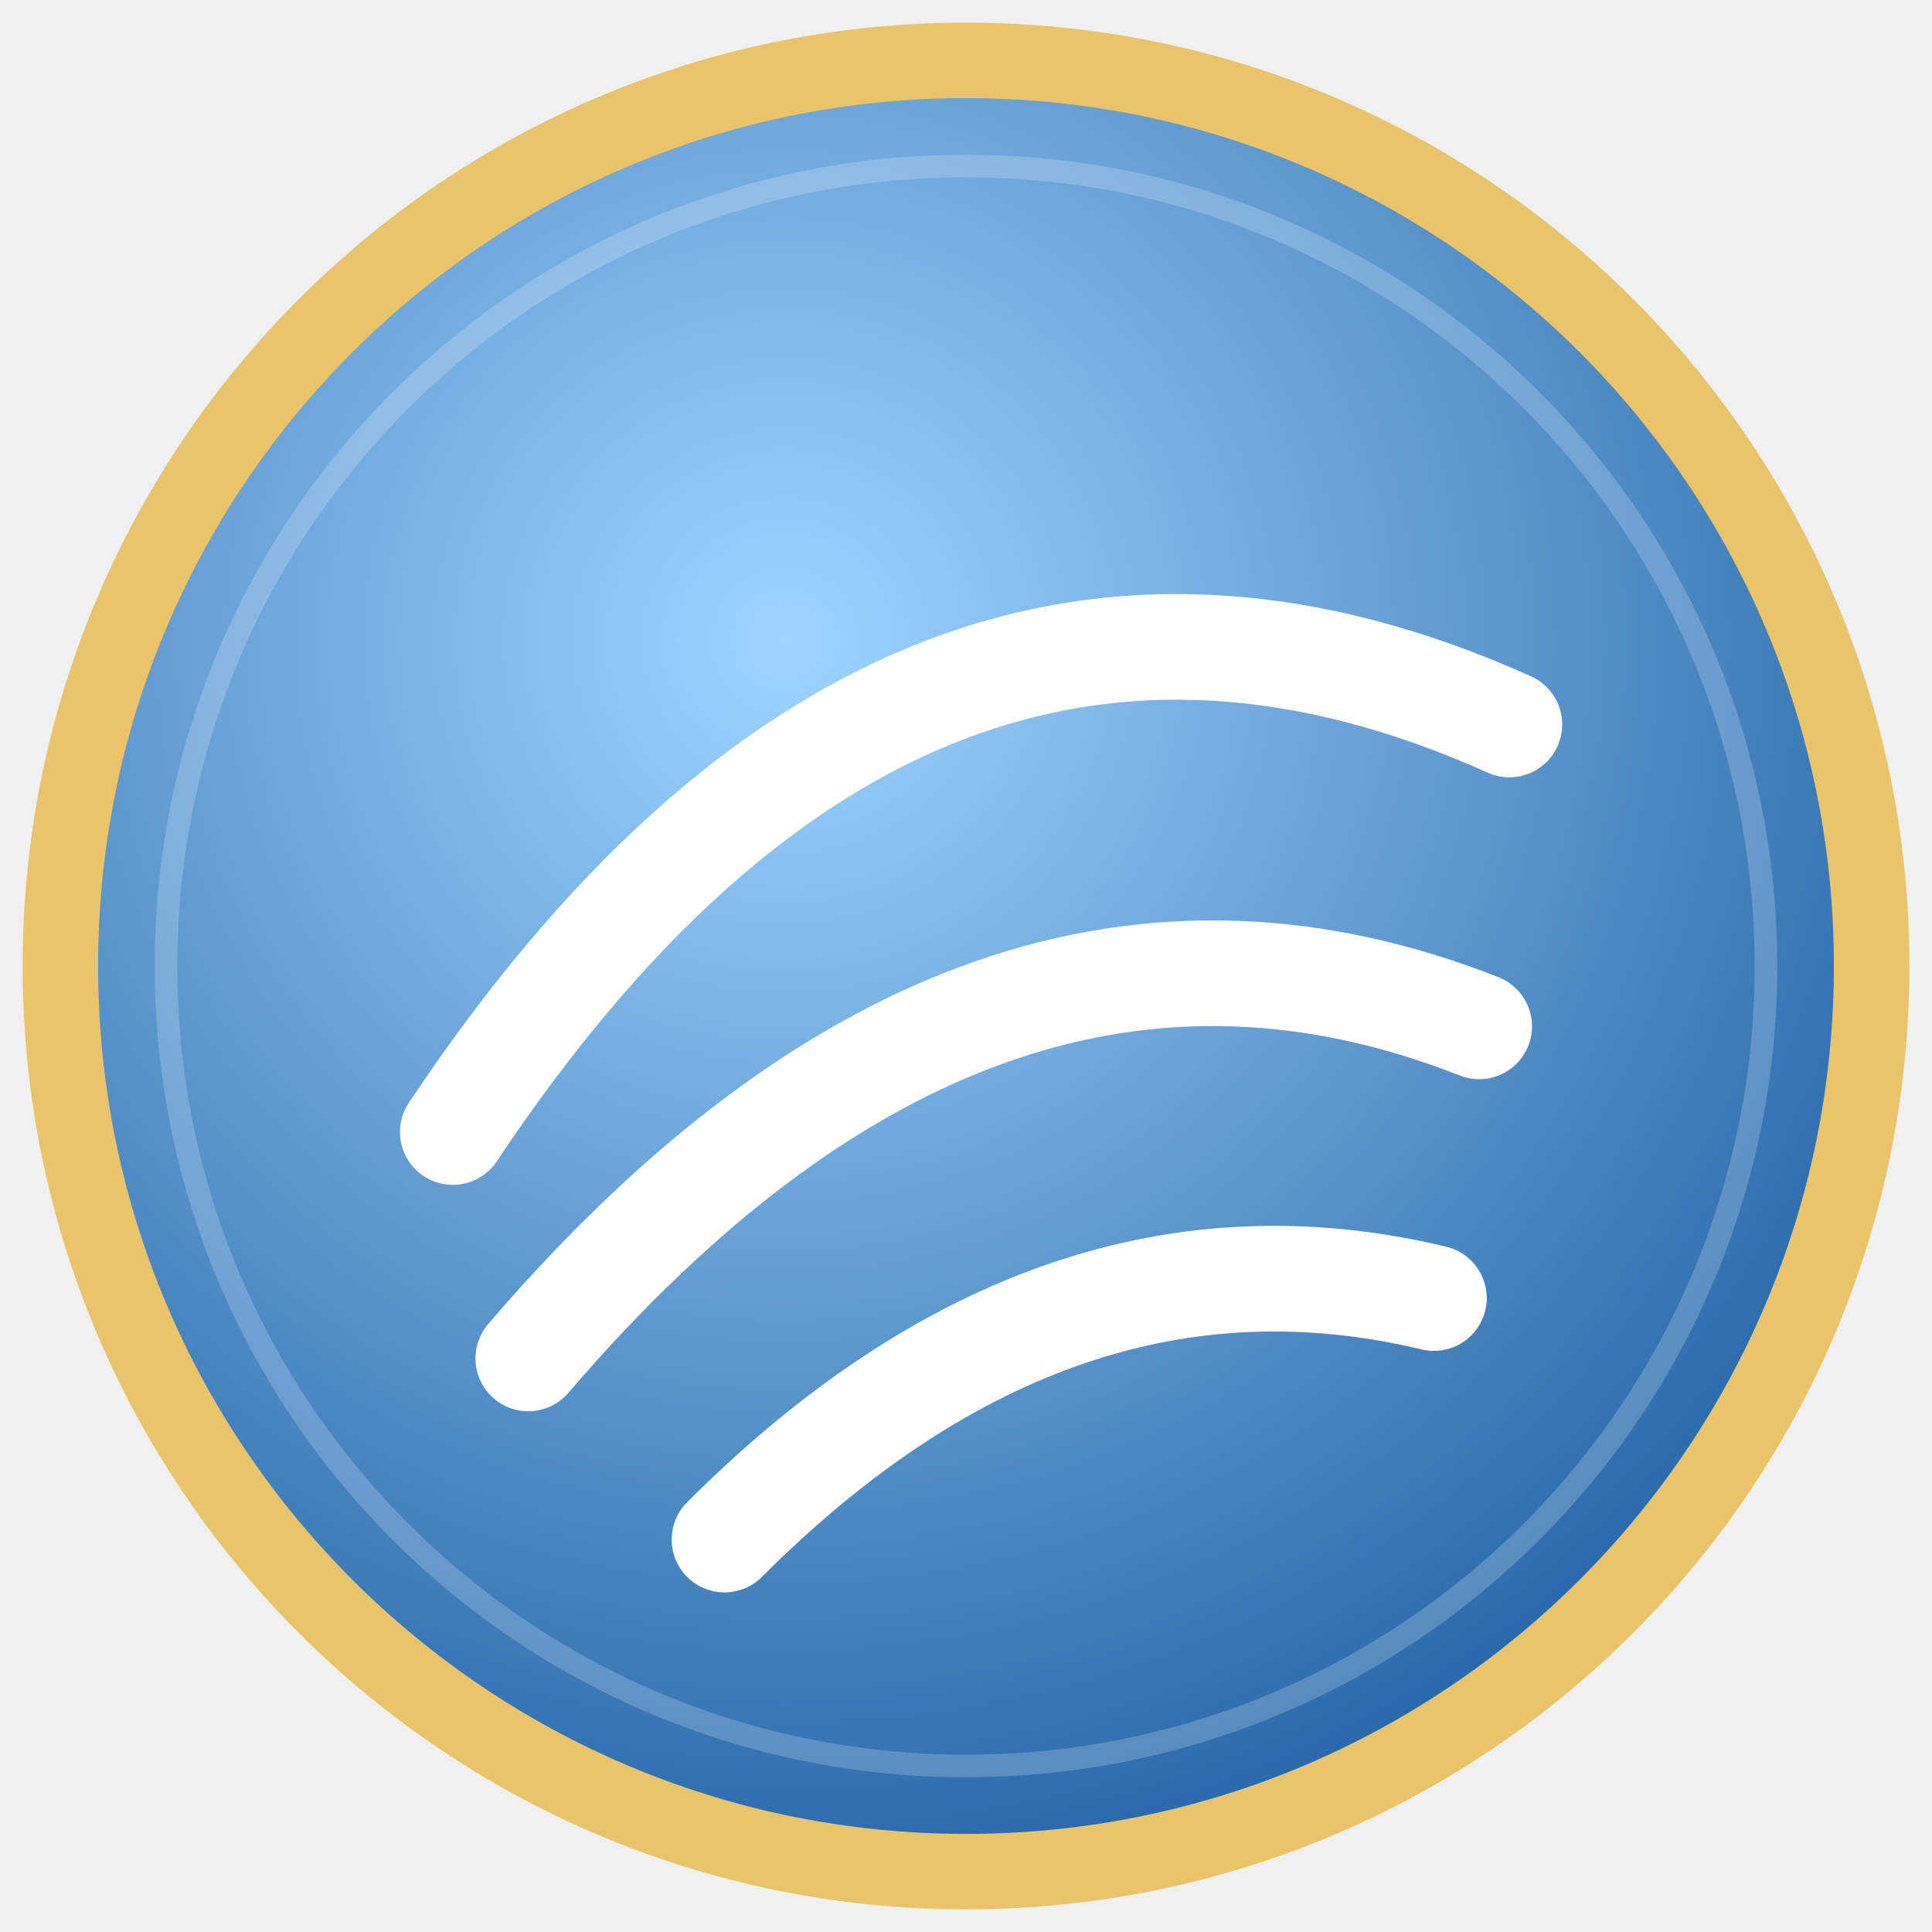
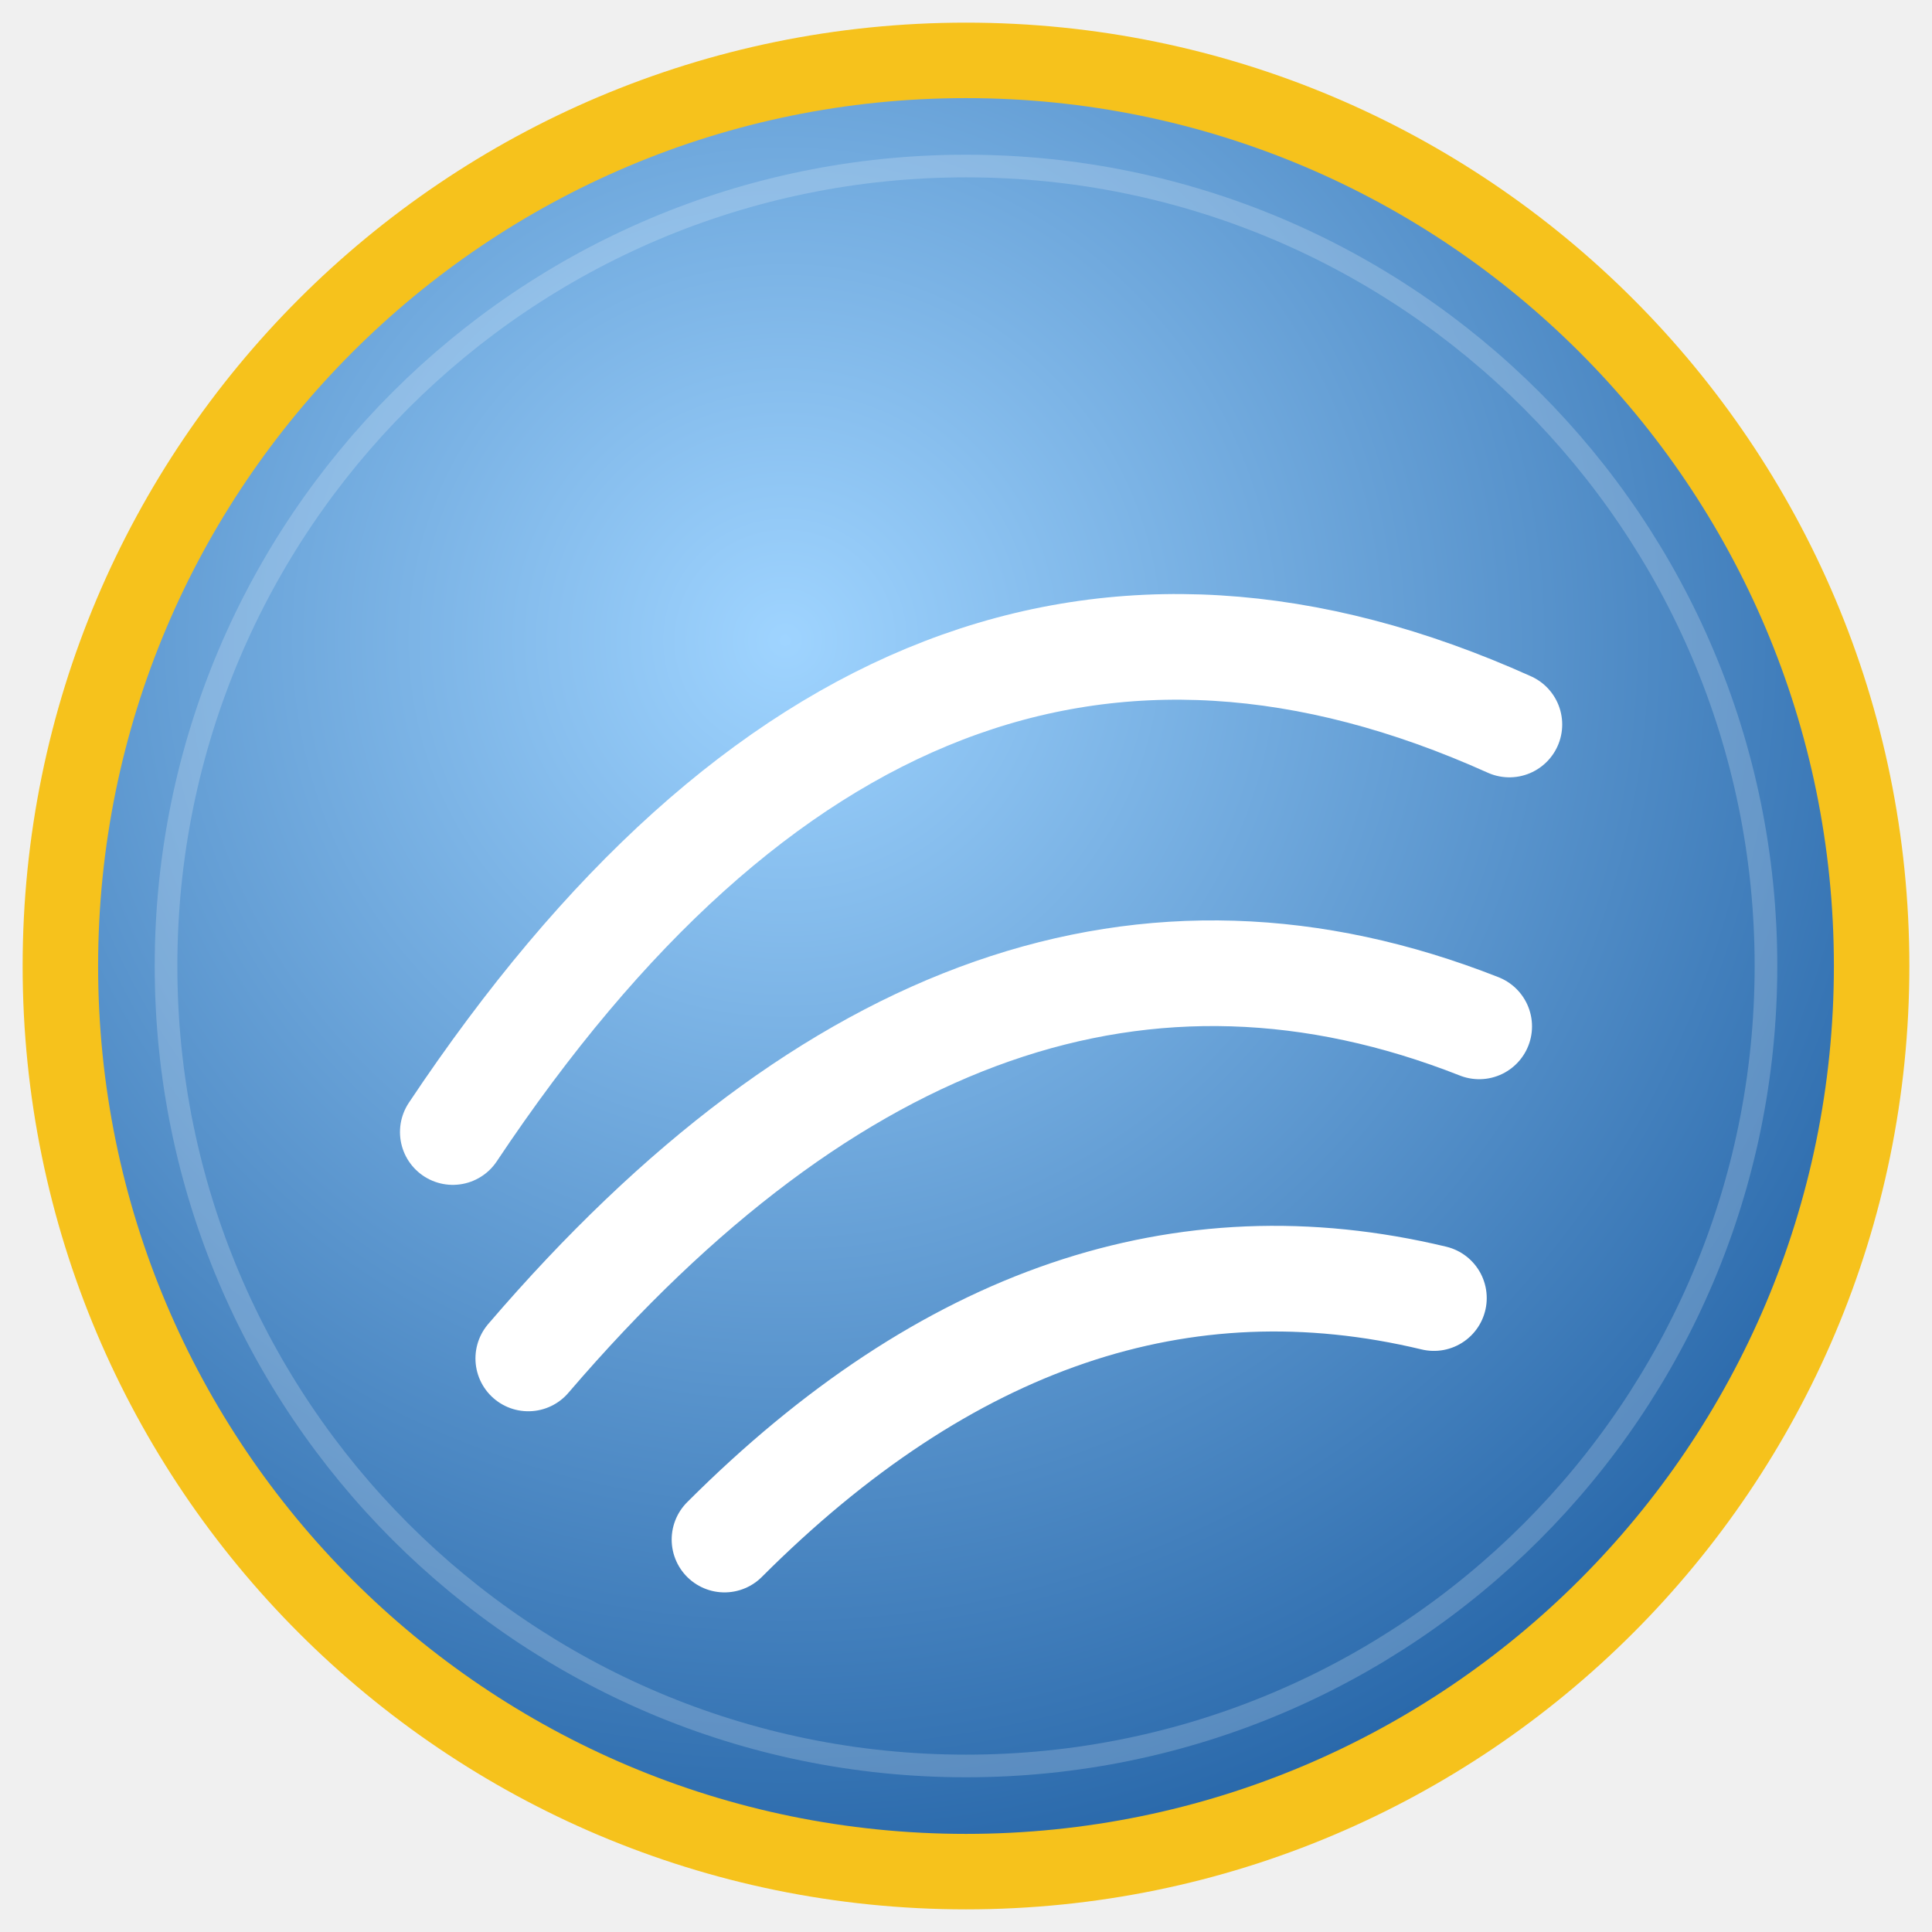
<svg xmlns="http://www.w3.org/2000/svg" viewBox="0 0 256 256" width="256" height="256">
  <defs>
    <radialGradient id="gJade" cx="40%" cy="32%" r="75%">
-       <stop offset="0" stop-color="#3fd0a9" />
-       <stop offset="1" stop-color="#14564b" />
+       <stop offset="0" stop-color="#9be564" />
+       <stop offset="1" stop-color="#1f6b25" />
    </radialGradient>
    <radialGradient id="gRed" cx="40%" cy="32%" r="75%">
      <stop offset="0" stop-color="#ff9a7a" />
      <stop offset="1" stop-color="#a3271f" />
    </radialGradient>
    <radialGradient id="gBlue" cx="40%" cy="32%" r="75%">
      <stop offset="0" stop-color="#9fd4ff" />
      <stop offset="1" stop-color="#1f5fa3" />
    </radialGradient>
    <radialGradient id="gGold" cx="40%" cy="32%" r="75%">
      <stop offset="0" stop-color="#ffe08a" />
      <stop offset="1" stop-color="#b06a00" />
    </radialGradient>
    <radialGradient id="gDark" cx="40%" cy="32%" r="75%">
      <stop offset="0" stop-color="#2c4a45" />
      <stop offset="1" stop-color="#0d1b1a" />
    </radialGradient>
    <radialGradient id="gPurple" cx="40%" cy="32%" r="75%">
      <stop offset="0" stop-color="#c9a2ff" />
      <stop offset="1" stop-color="#4a2a8a" />
    </radialGradient>
    <linearGradient id="lGold" x1="0" y1="0" x2="0" y2="1">
      <stop offset="0" stop-color="#fff3c4" />
-       <stop offset="1" stop-color="#e9c46a" />
+       <stop offset="1" stop-color="#f6c21c" />
    </linearGradient>
    <linearGradient id="lJade" x1="0" y1="0" x2="0" y2="1">
-       <stop offset="0" stop-color="#1f6f62" />
-       <stop offset="1" stop-color="#103a34" />
+       <stop offset="0" stop-color="#22402a" />
+       <stop offset="1" stop-color="#12241a" />
    </linearGradient>
    <linearGradient id="lBlade" x1="0" y1="0" x2="0" y2="1">
-       <stop offset="0" stop-color="#e8fff8" />
-       <stop offset="1" stop-color="#6fcfb6" />
+       <stop offset="0" stop-color="#ffd9c9" />
+       <stop offset="1" stop-color="#e23a1e" />
    </linearGradient>
    <linearGradient id="lSky" x1="0" y1="0" x2="0" y2="1">
-       <stop offset="0" stop-color="#bfe3d6" />
-       <stop offset="1" stop-color="#f4f1e0" />
+       <stop offset="0" stop-color="#2a1f4a" />
+       <stop offset="1" stop-color="#5a4a8f" />
    </linearGradient>
  </defs>
-   <circle cx="128.0" cy="128.0" r="120.0" fill="url(#gBlue)" stroke="#e9c46a" stroke-width="10" />
+   <circle cx="128.0" cy="128.0" r="120.0" fill="url(#gBlue)" stroke="#f6c21c" stroke-width="10" />
  <circle cx="128.0" cy="128.0" r="106.0" fill="none" stroke="#ffffff33" stroke-width="3" />
  <path d="M60,150 Q120,60 200,96 M70,180 Q130,110 196,136 M96,204 Q140,160 190,172" fill="none" stroke="#fff" stroke-width="14" stroke-linecap="round" />
</svg>
